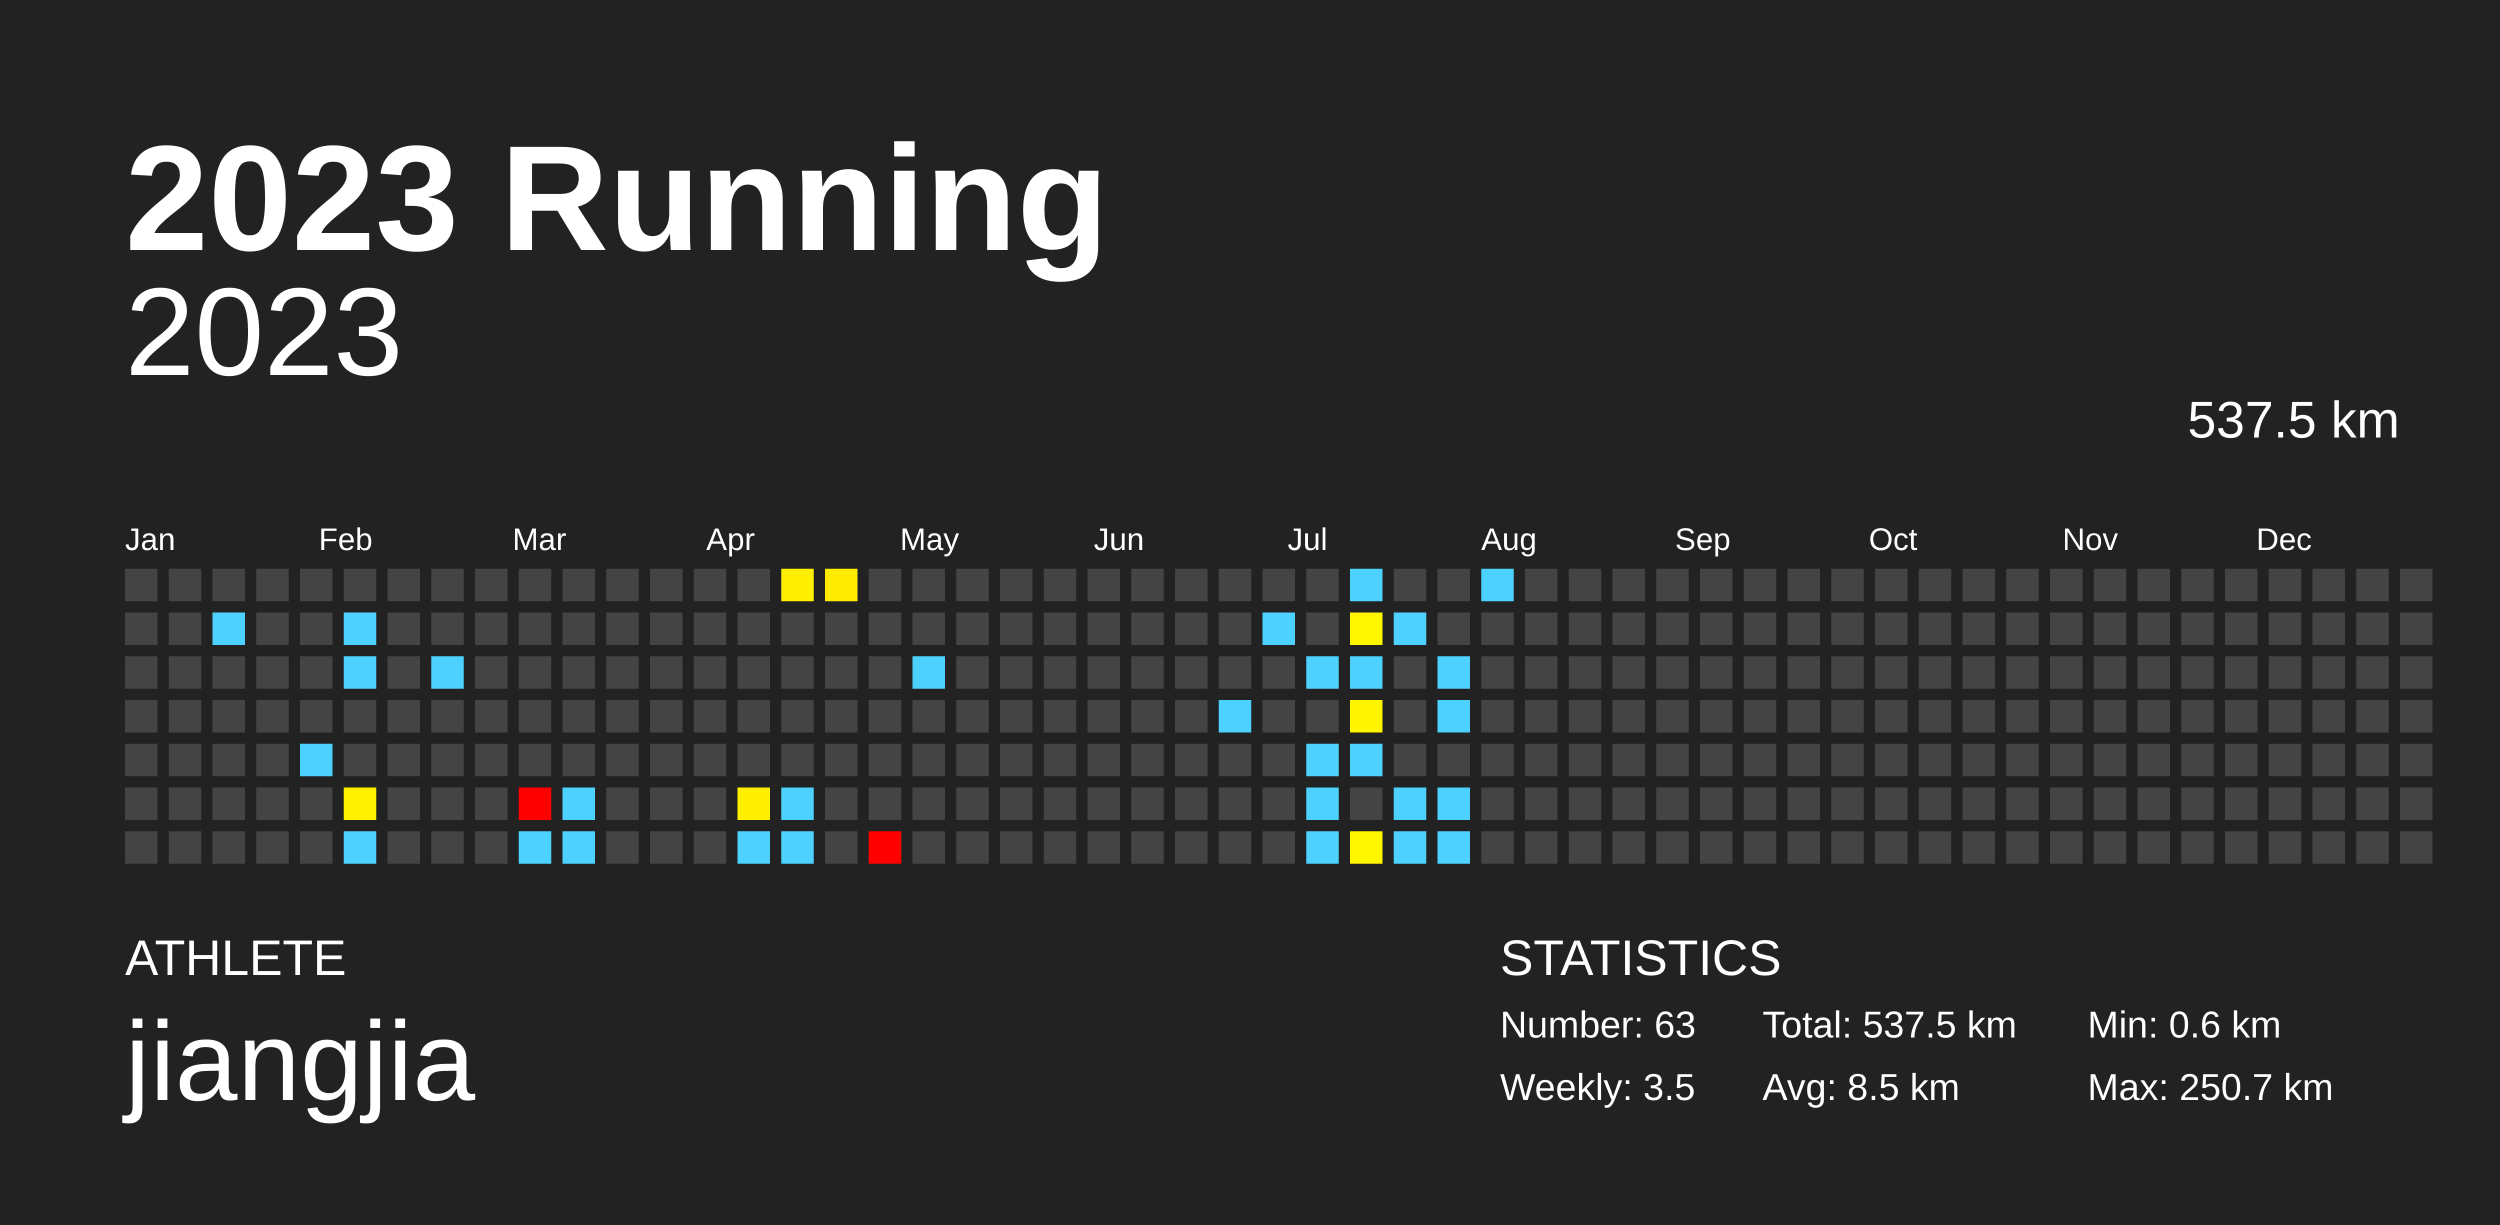
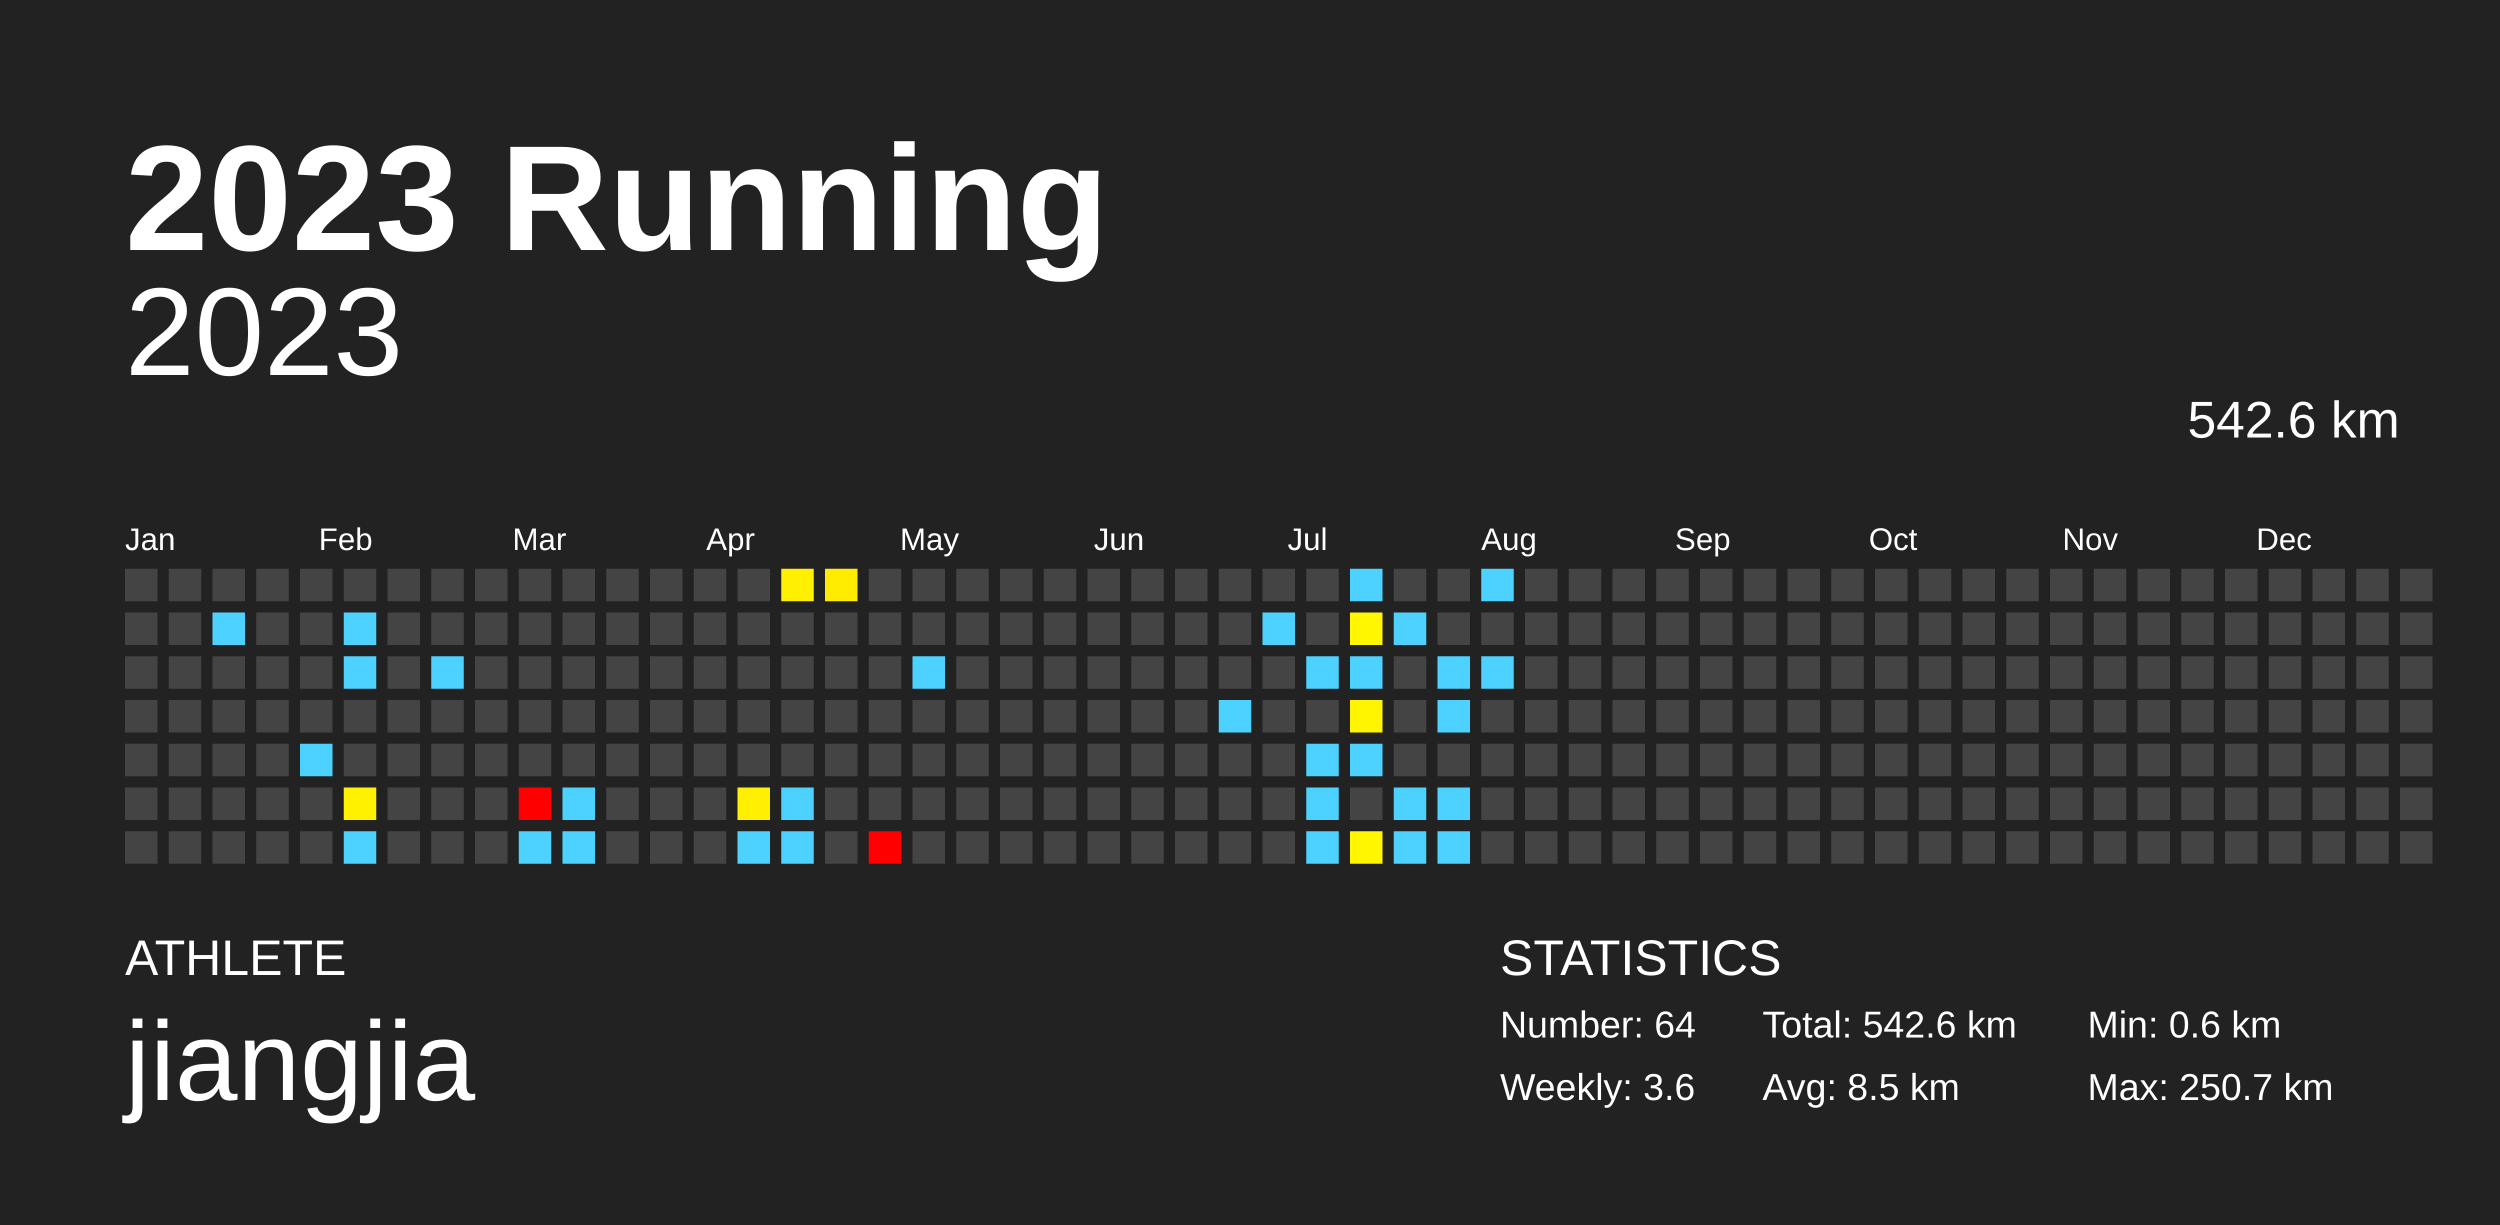
<svg xmlns="http://www.w3.org/2000/svg" baseProfile="full" height="98mm" version="1.1" viewBox="0,0,200,98" width="200mm">
  <defs />
  <rect fill="#222222" height="98" width="200" x="0" y="0" />
  <text fill="#FFFFFF" style="font-size:12px; font-family:Arial; font-weight:bold;" x="10" y="20">2023 Running</text>
  <text fill="#FFFFFF" style="font-size:4px; font-family:Arial" x="10" y="78">ATHLETE</text>
  <text fill="#FFFFFF" style="font-size:9px; font-family:Arial" x="10" y="88">jiangjia</text>
  <text fill="#FFFFFF" style="font-size:4px; font-family:Arial" x="120" y="78">STATISTICS</text>
-   <text fill="#FFFFFF" style="font-size:3px; font-family:Arial" x="120" y="83">Number: 63</text>
-   <text fill="#FFFFFF" style="font-size:3px; font-family:Arial" x="120" y="88">Weekly: 3.5</text>
-   <text fill="#FFFFFF" style="font-size:3px; font-family:Arial" x="141" y="83">Total: 537.5 km</text>
+   <text fill="#FFFFFF" style="font-size:3px; font-family:Arial" x="120" y="83">Number: 64</text>
+   <text fill="#FFFFFF" style="font-size:3px; font-family:Arial" x="120" y="88">Weekly: 3.6</text>
+   <text fill="#FFFFFF" style="font-size:3px; font-family:Arial" x="141" y="83">Total: 542.6 km</text>
  <text fill="#FFFFFF" style="font-size:3px; font-family:Arial" x="141" y="88">Avg: 8.5 km</text>
  <text fill="#FFFFFF" style="font-size:3px; font-family:Arial" x="167" y="83">Min: 0.6 km</text>
  <text fill="#FFFFFF" style="font-size:3px; font-family:Arial" x="167" y="88">Max: 250.7 km</text>
  <text alignment-baseline="hanging" fill="#FFFFFF" style="font-size:10.0px; font-family:Arial;" x="10" y="30">2023</text>
-   <text alignment-baseline="hanging" fill="#FFFFFF" style="font-size:4.125px; font-family:Arial;" x="175" y="35">537.5 km</text>
+   <text alignment-baseline="hanging" fill="#FFFFFF" style="font-size:4.125px; font-family:Arial;" x="175" y="35">542.6 km</text>
  <text fill="#FFFFFF" style="font-size:2.5px; font-family:Arial" x="10.0" y="44">Jan</text>
  <text fill="#FFFFFF" style="font-size:2.5px; font-family:Arial" x="25.5" y="44">Feb</text>
  <text fill="#FFFFFF" style="font-size:2.5px; font-family:Arial" x="41.0" y="44">Mar</text>
  <text fill="#FFFFFF" style="font-size:2.5px; font-family:Arial" x="56.5" y="44">Apr</text>
  <text fill="#FFFFFF" style="font-size:2.5px; font-family:Arial" x="72.0" y="44">May</text>
  <text fill="#FFFFFF" style="font-size:2.5px; font-family:Arial" x="87.5" y="44">Jun</text>
  <text fill="#FFFFFF" style="font-size:2.5px; font-family:Arial" x="103.0" y="44">Jul</text>
  <text fill="#FFFFFF" style="font-size:2.5px; font-family:Arial" x="118.5" y="44">Aug</text>
  <text fill="#FFFFFF" style="font-size:2.5px; font-family:Arial" x="134.0" y="44">Sep</text>
  <text fill="#FFFFFF" style="font-size:2.5px; font-family:Arial" x="149.5" y="44">Oct</text>
  <text fill="#FFFFFF" style="font-size:2.5px; font-family:Arial" x="165.0" y="44">Nov</text>
  <text fill="#FFFFFF" style="font-size:2.5px; font-family:Arial" x="180.5" y="44">Dec</text>
  <rect fill="#444444" height="2.6" width="2.6" x="10.0" y="45.5" />
  <rect fill="#444444" height="2.6" width="2.6" x="10.0" y="49.0" />
  <rect fill="#444444" height="2.6" width="2.6" x="10.0" y="52.5" />
  <rect fill="#444444" height="2.6" width="2.6" x="10.0" y="56.0" />
  <rect fill="#444444" height="2.6" width="2.6" x="10.0" y="59.5" />
  <rect fill="#444444" height="2.6" width="2.6" x="10.0" y="63.0" />
  <rect fill="#444444" height="2.6" width="2.6" x="10.0" y="66.5" />
  <rect fill="#444444" height="2.6" width="2.6" x="13.5" y="45.5" />
  <rect fill="#444444" height="2.6" width="2.6" x="13.5" y="49.0" />
  <rect fill="#444444" height="2.6" width="2.6" x="13.5" y="52.5" />
  <rect fill="#444444" height="2.6" width="2.6" x="13.5" y="56.0" />
  <rect fill="#444444" height="2.6" width="2.6" x="13.5" y="59.5" />
  <rect fill="#444444" height="2.6" width="2.6" x="13.5" y="63.0" />
  <rect fill="#444444" height="2.6" width="2.6" x="13.5" y="66.5" />
  <rect fill="#444444" height="2.6" width="2.6" x="17.0" y="45.5" />
  <rect fill="#4dd2ff" height="2.6" width="2.6" x="17.0" y="49.0" />
  <rect fill="#444444" height="2.6" width="2.6" x="17.0" y="52.5" />
  <rect fill="#444444" height="2.6" width="2.6" x="17.0" y="56.0" />
  <rect fill="#444444" height="2.6" width="2.6" x="17.0" y="59.5" />
  <rect fill="#444444" height="2.6" width="2.6" x="17.0" y="63.0" />
  <rect fill="#444444" height="2.6" width="2.6" x="17.0" y="66.5" />
  <rect fill="#444444" height="2.6" width="2.6" x="20.5" y="45.5" />
  <rect fill="#444444" height="2.6" width="2.6" x="20.5" y="49.0" />
  <rect fill="#444444" height="2.6" width="2.6" x="20.5" y="52.5" />
  <rect fill="#444444" height="2.6" width="2.6" x="20.5" y="56.0" />
  <rect fill="#444444" height="2.6" width="2.6" x="20.5" y="59.5" />
  <rect fill="#444444" height="2.6" width="2.6" x="20.5" y="63.0" />
  <rect fill="#444444" height="2.6" width="2.6" x="20.5" y="66.5" />
  <rect fill="#444444" height="2.6" width="2.6" x="24.0" y="45.5" />
  <rect fill="#444444" height="2.6" width="2.6" x="24.0" y="49.0" />
  <rect fill="#444444" height="2.6" width="2.6" x="24.0" y="52.5" />
  <rect fill="#444444" height="2.6" width="2.6" x="24.0" y="56.0" />
  <rect fill="#4dd2ff" height="2.6" width="2.6" x="24.0" y="59.5" />
  <rect fill="#444444" height="2.6" width="2.6" x="24.0" y="63.0" />
  <rect fill="#444444" height="2.6" width="2.6" x="24.0" y="66.5" />
  <rect fill="#444444" height="2.6" width="2.6" x="27.5" y="45.5" />
  <rect fill="#4dd2ff" height="2.6" width="2.6" x="27.5" y="49.0" />
  <rect fill="#4dd2ff" height="2.6" width="2.6" x="27.5" y="52.5" />
  <rect fill="#444444" height="2.6" width="2.6" x="27.5" y="56.0" />
  <rect fill="#444444" height="2.6" width="2.6" x="27.5" y="59.5" />
  <rect fill="#fff100" height="2.6" width="2.6" x="27.5" y="63.0" />
  <rect fill="#4dd2ff" height="2.6" width="2.6" x="27.5" y="66.5" />
  <rect fill="#444444" height="2.6" width="2.6" x="31.0" y="45.5" />
  <rect fill="#444444" height="2.6" width="2.6" x="31.0" y="49.0" />
  <rect fill="#444444" height="2.6" width="2.6" x="31.0" y="52.5" />
  <rect fill="#444444" height="2.6" width="2.6" x="31.0" y="56.0" />
  <rect fill="#444444" height="2.6" width="2.6" x="31.0" y="59.5" />
  <rect fill="#444444" height="2.6" width="2.6" x="31.0" y="63.0" />
  <rect fill="#444444" height="2.6" width="2.6" x="31.0" y="66.5" />
  <rect fill="#444444" height="2.6" width="2.6" x="34.5" y="45.5" />
  <rect fill="#444444" height="2.6" width="2.6" x="34.5" y="49.0" />
  <rect fill="#4dd2ff" height="2.6" width="2.6" x="34.5" y="52.5" />
  <rect fill="#444444" height="2.6" width="2.6" x="34.5" y="56.0" />
  <rect fill="#444444" height="2.6" width="2.6" x="34.5" y="59.5" />
  <rect fill="#444444" height="2.6" width="2.6" x="34.5" y="63.0" />
  <rect fill="#444444" height="2.6" width="2.6" x="34.5" y="66.5" />
  <rect fill="#444444" height="2.6" width="2.6" x="38.0" y="45.5" />
  <rect fill="#444444" height="2.6" width="2.6" x="38.0" y="49.0" />
  <rect fill="#444444" height="2.6" width="2.6" x="38.0" y="52.5" />
  <rect fill="#444444" height="2.6" width="2.6" x="38.0" y="56.0" />
  <rect fill="#444444" height="2.6" width="2.6" x="38.0" y="59.5" />
  <rect fill="#444444" height="2.6" width="2.6" x="38.0" y="63.0" />
  <rect fill="#444444" height="2.6" width="2.6" x="38.0" y="66.5" />
  <rect fill="#444444" height="2.6" width="2.6" x="41.5" y="45.5" />
  <rect fill="#444444" height="2.6" width="2.6" x="41.5" y="49.0" />
  <rect fill="#444444" height="2.6" width="2.6" x="41.5" y="52.5" />
  <rect fill="#444444" height="2.6" width="2.6" x="41.5" y="56.0" />
  <rect fill="#444444" height="2.6" width="2.6" x="41.5" y="59.5" />
  <rect fill="red" height="2.6" width="2.6" x="41.5" y="63.0" />
  <rect fill="#4dd2ff" height="2.6" width="2.6" x="41.5" y="66.5" />
  <rect fill="#444444" height="2.6" width="2.6" x="45.0" y="45.5" />
  <rect fill="#444444" height="2.6" width="2.6" x="45.0" y="49.0" />
  <rect fill="#444444" height="2.6" width="2.6" x="45.0" y="52.5" />
  <rect fill="#444444" height="2.6" width="2.6" x="45.0" y="56.0" />
  <rect fill="#444444" height="2.6" width="2.6" x="45.0" y="59.5" />
  <rect fill="#4dd2ff" height="2.6" width="2.6" x="45.0" y="63.0" />
  <rect fill="#4dd2ff" height="2.6" width="2.6" x="45.0" y="66.5" />
  <rect fill="#444444" height="2.6" width="2.6" x="48.5" y="45.5" />
  <rect fill="#444444" height="2.6" width="2.6" x="48.5" y="49.0" />
  <rect fill="#444444" height="2.6" width="2.6" x="48.5" y="52.5" />
  <rect fill="#444444" height="2.6" width="2.6" x="48.5" y="56.0" />
  <rect fill="#444444" height="2.6" width="2.6" x="48.5" y="59.5" />
  <rect fill="#444444" height="2.6" width="2.6" x="48.5" y="63.0" />
  <rect fill="#444444" height="2.6" width="2.6" x="48.5" y="66.5" />
  <rect fill="#444444" height="2.6" width="2.6" x="52.0" y="45.5" />
  <rect fill="#444444" height="2.6" width="2.6" x="52.0" y="49.0" />
  <rect fill="#444444" height="2.6" width="2.6" x="52.0" y="52.5" />
  <rect fill="#444444" height="2.6" width="2.6" x="52.0" y="56.0" />
  <rect fill="#444444" height="2.6" width="2.6" x="52.0" y="59.5" />
  <rect fill="#444444" height="2.6" width="2.6" x="52.0" y="63.0" />
  <rect fill="#444444" height="2.6" width="2.6" x="52.0" y="66.5" />
  <rect fill="#444444" height="2.6" width="2.6" x="55.5" y="45.5" />
  <rect fill="#444444" height="2.6" width="2.6" x="55.5" y="49.0" />
  <rect fill="#444444" height="2.6" width="2.6" x="55.5" y="52.5" />
  <rect fill="#444444" height="2.6" width="2.6" x="55.5" y="56.0" />
  <rect fill="#444444" height="2.6" width="2.6" x="55.5" y="59.5" />
  <rect fill="#444444" height="2.6" width="2.6" x="55.5" y="63.0" />
  <rect fill="#444444" height="2.6" width="2.6" x="55.5" y="66.5" />
  <rect fill="#444444" height="2.6" width="2.6" x="59.0" y="45.5" />
  <rect fill="#444444" height="2.6" width="2.6" x="59.0" y="49.0" />
  <rect fill="#444444" height="2.6" width="2.6" x="59.0" y="52.5" />
  <rect fill="#444444" height="2.6" width="2.6" x="59.0" y="56.0" />
  <rect fill="#444444" height="2.6" width="2.6" x="59.0" y="59.5" />
  <rect fill="#ffef00" height="2.6" width="2.6" x="59.0" y="63.0" />
  <rect fill="#4dd2ff" height="2.6" width="2.6" x="59.0" y="66.5" />
  <rect fill="#ffef00" height="2.6" width="2.6" x="62.5" y="45.5" />
  <rect fill="#444444" height="2.6" width="2.6" x="62.5" y="49.0" />
  <rect fill="#444444" height="2.6" width="2.6" x="62.5" y="52.5" />
  <rect fill="#444444" height="2.6" width="2.6" x="62.5" y="56.0" />
  <rect fill="#444444" height="2.6" width="2.6" x="62.5" y="59.5" />
  <rect fill="#4dd2ff" height="2.6" width="2.6" x="62.5" y="63.0" />
  <rect fill="#4dd2ff" height="2.6" width="2.6" x="62.5" y="66.5" />
  <rect fill="#ffec00" height="2.6" width="2.6" x="66.0" y="45.5" />
  <rect fill="#444444" height="2.6" width="2.6" x="66.0" y="49.0" />
  <rect fill="#444444" height="2.6" width="2.6" x="66.0" y="52.5" />
  <rect fill="#444444" height="2.6" width="2.6" x="66.0" y="56.0" />
  <rect fill="#444444" height="2.6" width="2.6" x="66.0" y="59.5" />
  <rect fill="#444444" height="2.6" width="2.6" x="66.0" y="63.0" />
  <rect fill="#444444" height="2.6" width="2.6" x="66.0" y="66.5" />
  <rect fill="#444444" height="2.6" width="2.6" x="69.5" y="45.5" />
  <rect fill="#444444" height="2.6" width="2.6" x="69.5" y="49.0" />
  <rect fill="#444444" height="2.6" width="2.6" x="69.5" y="52.5" />
  <rect fill="#444444" height="2.6" width="2.6" x="69.5" y="56.0" />
  <rect fill="#444444" height="2.6" width="2.6" x="69.5" y="59.5" />
  <rect fill="#444444" height="2.6" width="2.6" x="69.5" y="63.0" />
  <rect fill="red" height="2.6" width="2.6" x="69.5" y="66.5" />
  <rect fill="#444444" height="2.6" width="2.6" x="73.0" y="45.5" />
  <rect fill="#444444" height="2.6" width="2.6" x="73.0" y="49.0" />
  <rect fill="#4dd2ff" height="2.6" width="2.6" x="73.0" y="52.5" />
  <rect fill="#444444" height="2.6" width="2.6" x="73.0" y="56.0" />
  <rect fill="#444444" height="2.6" width="2.6" x="73.0" y="59.5" />
  <rect fill="#444444" height="2.6" width="2.6" x="73.0" y="63.0" />
  <rect fill="#444444" height="2.6" width="2.6" x="73.0" y="66.5" />
  <rect fill="#444444" height="2.6" width="2.6" x="76.5" y="45.5" />
  <rect fill="#444444" height="2.6" width="2.6" x="76.5" y="49.0" />
  <rect fill="#444444" height="2.6" width="2.6" x="76.5" y="52.5" />
  <rect fill="#444444" height="2.6" width="2.6" x="76.5" y="56.0" />
  <rect fill="#444444" height="2.6" width="2.6" x="76.5" y="59.5" />
  <rect fill="#444444" height="2.6" width="2.6" x="76.5" y="63.0" />
  <rect fill="#444444" height="2.6" width="2.6" x="76.5" y="66.5" />
  <rect fill="#444444" height="2.6" width="2.6" x="80.0" y="45.5" />
  <rect fill="#444444" height="2.6" width="2.6" x="80.0" y="49.0" />
  <rect fill="#444444" height="2.6" width="2.6" x="80.0" y="52.5" />
  <rect fill="#444444" height="2.6" width="2.6" x="80.0" y="56.0" />
  <rect fill="#444444" height="2.6" width="2.6" x="80.0" y="59.5" />
  <rect fill="#444444" height="2.6" width="2.6" x="80.0" y="63.0" />
  <rect fill="#444444" height="2.6" width="2.6" x="80.0" y="66.5" />
  <rect fill="#444444" height="2.6" width="2.6" x="83.5" y="45.5" />
  <rect fill="#444444" height="2.6" width="2.6" x="83.5" y="49.0" />
  <rect fill="#444444" height="2.6" width="2.6" x="83.5" y="52.5" />
  <rect fill="#444444" height="2.6" width="2.6" x="83.5" y="56.0" />
  <rect fill="#444444" height="2.6" width="2.6" x="83.5" y="59.5" />
  <rect fill="#444444" height="2.6" width="2.6" x="83.5" y="63.0" />
  <rect fill="#444444" height="2.6" width="2.6" x="83.5" y="66.5" />
  <rect fill="#444444" height="2.6" width="2.6" x="87.0" y="45.5" />
  <rect fill="#444444" height="2.6" width="2.6" x="87.0" y="49.0" />
  <rect fill="#444444" height="2.6" width="2.6" x="87.0" y="52.5" />
  <rect fill="#444444" height="2.6" width="2.6" x="87.0" y="56.0" />
  <rect fill="#444444" height="2.6" width="2.6" x="87.0" y="59.5" />
  <rect fill="#444444" height="2.6" width="2.6" x="87.0" y="63.0" />
  <rect fill="#444444" height="2.6" width="2.6" x="87.0" y="66.5" />
  <rect fill="#444444" height="2.6" width="2.6" x="90.5" y="45.5" />
  <rect fill="#444444" height="2.6" width="2.6" x="90.5" y="49.0" />
  <rect fill="#444444" height="2.6" width="2.6" x="90.5" y="52.5" />
  <rect fill="#444444" height="2.6" width="2.6" x="90.5" y="56.0" />
  <rect fill="#444444" height="2.6" width="2.6" x="90.5" y="59.5" />
  <rect fill="#444444" height="2.6" width="2.6" x="90.5" y="63.0" />
  <rect fill="#444444" height="2.6" width="2.6" x="90.5" y="66.5" />
  <rect fill="#444444" height="2.6" width="2.6" x="94.0" y="45.5" />
  <rect fill="#444444" height="2.6" width="2.6" x="94.0" y="49.0" />
  <rect fill="#444444" height="2.6" width="2.6" x="94.0" y="52.5" />
  <rect fill="#444444" height="2.6" width="2.6" x="94.0" y="56.0" />
  <rect fill="#444444" height="2.6" width="2.6" x="94.0" y="59.5" />
  <rect fill="#444444" height="2.6" width="2.6" x="94.0" y="63.0" />
  <rect fill="#444444" height="2.6" width="2.6" x="94.0" y="66.5" />
  <rect fill="#444444" height="2.6" width="2.6" x="97.5" y="45.5" />
  <rect fill="#444444" height="2.6" width="2.6" x="97.5" y="49.0" />
  <rect fill="#444444" height="2.6" width="2.6" x="97.5" y="52.5" />
  <rect fill="#4dd2ff" height="2.6" width="2.6" x="97.5" y="56.0" />
  <rect fill="#444444" height="2.6" width="2.6" x="97.5" y="59.5" />
  <rect fill="#444444" height="2.6" width="2.6" x="97.5" y="63.0" />
  <rect fill="#444444" height="2.6" width="2.6" x="97.5" y="66.5" />
  <rect fill="#444444" height="2.6" width="2.6" x="101.0" y="45.5" />
  <rect fill="#4dd2ff" height="2.6" width="2.6" x="101.0" y="49.0" />
  <rect fill="#444444" height="2.6" width="2.6" x="101.0" y="52.5" />
  <rect fill="#444444" height="2.6" width="2.6" x="101.0" y="56.0" />
  <rect fill="#444444" height="2.6" width="2.6" x="101.0" y="59.5" />
  <rect fill="#444444" height="2.6" width="2.6" x="101.0" y="63.0" />
  <rect fill="#444444" height="2.6" width="2.6" x="101.0" y="66.5" />
  <rect fill="#444444" height="2.6" width="2.6" x="104.5" y="45.5" />
  <rect fill="#444444" height="2.6" width="2.6" x="104.5" y="49.0" />
  <rect fill="#4dd2ff" height="2.6" width="2.6" x="104.5" y="52.5" />
  <rect fill="#444444" height="2.6" width="2.6" x="104.5" y="56.0" />
  <rect fill="#4dd2ff" height="2.6" width="2.6" x="104.5" y="59.5" />
  <rect fill="#4dd2ff" height="2.6" width="2.6" x="104.5" y="63.0" />
  <rect fill="#4dd2ff" height="2.6" width="2.6" x="104.5" y="66.5" />
  <rect fill="#4dd2ff" height="2.6" width="2.6" x="108.0" y="45.5" />
  <rect fill="#fff600" height="2.6" width="2.6" x="108.0" y="49.0" />
  <rect fill="#4dd2ff" height="2.6" width="2.6" x="108.0" y="52.5" />
  <rect fill="#fff500" height="2.6" width="2.6" x="108.0" y="56.0" />
  <rect fill="#4dd2ff" height="2.6" width="2.6" x="108.0" y="59.5" />
  <rect fill="#444444" height="2.6" width="2.6" x="108.0" y="63.0" />
  <rect fill="#fff600" height="2.6" width="2.6" x="108.0" y="66.5" />
  <rect fill="#444444" height="2.6" width="2.6" x="111.5" y="45.5" />
  <rect fill="#4dd2ff" height="2.6" width="2.6" x="111.5" y="49.0" />
  <rect fill="#444444" height="2.6" width="2.6" x="111.5" y="52.5" />
  <rect fill="#444444" height="2.6" width="2.6" x="111.5" y="56.0" />
  <rect fill="#444444" height="2.6" width="2.6" x="111.5" y="59.5" />
  <rect fill="#4dd2ff" height="2.6" width="2.6" x="111.5" y="63.0" />
  <rect fill="#4dd2ff" height="2.6" width="2.6" x="111.5" y="66.5" />
  <rect fill="#444444" height="2.6" width="2.6" x="115.0" y="45.5" />
  <rect fill="#444444" height="2.6" width="2.6" x="115.0" y="49.0" />
  <rect fill="#4dd2ff" height="2.6" width="2.6" x="115.0" y="52.5" />
  <rect fill="#4dd2ff" height="2.6" width="2.6" x="115.0" y="56.0" />
  <rect fill="#444444" height="2.6" width="2.6" x="115.0" y="59.5" />
  <rect fill="#4dd2ff" height="2.6" width="2.6" x="115.0" y="63.0" />
  <rect fill="#4dd2ff" height="2.6" width="2.6" x="115.0" y="66.5" />
  <rect fill="#4dd2ff" height="2.6" width="2.6" x="118.5" y="45.5" />
  <rect fill="#444444" height="2.6" width="2.6" x="118.5" y="49.0" />
-   <rect fill="#444444" height="2.6" width="2.6" x="118.5" y="52.5" />
+   <rect fill="#4dd2ff" height="2.6" width="2.6" x="118.5" y="52.5" />
  <rect fill="#444444" height="2.6" width="2.6" x="118.5" y="56.0" />
  <rect fill="#444444" height="2.6" width="2.6" x="118.5" y="59.5" />
  <rect fill="#444444" height="2.6" width="2.6" x="118.5" y="63.0" />
  <rect fill="#444444" height="2.6" width="2.6" x="118.5" y="66.5" />
  <rect fill="#444444" height="2.6" width="2.6" x="122.0" y="45.5" />
  <rect fill="#444444" height="2.6" width="2.6" x="122.0" y="49.0" />
  <rect fill="#444444" height="2.6" width="2.6" x="122.0" y="52.5" />
  <rect fill="#444444" height="2.6" width="2.6" x="122.0" y="56.0" />
  <rect fill="#444444" height="2.6" width="2.6" x="122.0" y="59.5" />
  <rect fill="#444444" height="2.6" width="2.6" x="122.0" y="63.0" />
  <rect fill="#444444" height="2.6" width="2.6" x="122.0" y="66.5" />
  <rect fill="#444444" height="2.6" width="2.6" x="125.5" y="45.5" />
  <rect fill="#444444" height="2.6" width="2.6" x="125.5" y="49.0" />
  <rect fill="#444444" height="2.6" width="2.6" x="125.5" y="52.5" />
  <rect fill="#444444" height="2.6" width="2.6" x="125.5" y="56.0" />
  <rect fill="#444444" height="2.6" width="2.6" x="125.5" y="59.5" />
  <rect fill="#444444" height="2.6" width="2.6" x="125.5" y="63.0" />
  <rect fill="#444444" height="2.6" width="2.6" x="125.5" y="66.5" />
  <rect fill="#444444" height="2.6" width="2.6" x="129.0" y="45.5" />
  <rect fill="#444444" height="2.6" width="2.6" x="129.0" y="49.0" />
  <rect fill="#444444" height="2.6" width="2.6" x="129.0" y="52.5" />
  <rect fill="#444444" height="2.6" width="2.6" x="129.0" y="56.0" />
  <rect fill="#444444" height="2.6" width="2.6" x="129.0" y="59.5" />
  <rect fill="#444444" height="2.6" width="2.6" x="129.0" y="63.0" />
  <rect fill="#444444" height="2.6" width="2.6" x="129.0" y="66.5" />
  <rect fill="#444444" height="2.6" width="2.6" x="132.5" y="45.5" />
  <rect fill="#444444" height="2.6" width="2.6" x="132.5" y="49.0" />
  <rect fill="#444444" height="2.6" width="2.6" x="132.5" y="52.5" />
  <rect fill="#444444" height="2.6" width="2.6" x="132.5" y="56.0" />
  <rect fill="#444444" height="2.6" width="2.6" x="132.5" y="59.5" />
  <rect fill="#444444" height="2.6" width="2.6" x="132.5" y="63.0" />
  <rect fill="#444444" height="2.6" width="2.6" x="132.5" y="66.5" />
  <rect fill="#444444" height="2.6" width="2.6" x="136.0" y="45.5" />
  <rect fill="#444444" height="2.6" width="2.6" x="136.0" y="49.0" />
  <rect fill="#444444" height="2.6" width="2.6" x="136.0" y="52.5" />
  <rect fill="#444444" height="2.6" width="2.6" x="136.0" y="56.0" />
  <rect fill="#444444" height="2.6" width="2.6" x="136.0" y="59.5" />
  <rect fill="#444444" height="2.6" width="2.6" x="136.0" y="63.0" />
  <rect fill="#444444" height="2.6" width="2.6" x="136.0" y="66.5" />
  <rect fill="#444444" height="2.6" width="2.6" x="139.5" y="45.5" />
  <rect fill="#444444" height="2.6" width="2.6" x="139.5" y="49.0" />
  <rect fill="#444444" height="2.6" width="2.6" x="139.5" y="52.5" />
  <rect fill="#444444" height="2.6" width="2.6" x="139.5" y="56.0" />
  <rect fill="#444444" height="2.6" width="2.6" x="139.5" y="59.5" />
  <rect fill="#444444" height="2.6" width="2.6" x="139.5" y="63.0" />
  <rect fill="#444444" height="2.6" width="2.6" x="139.5" y="66.5" />
  <rect fill="#444444" height="2.6" width="2.6" x="143.0" y="45.5" />
  <rect fill="#444444" height="2.6" width="2.6" x="143.0" y="49.0" />
  <rect fill="#444444" height="2.6" width="2.6" x="143.0" y="52.5" />
  <rect fill="#444444" height="2.6" width="2.6" x="143.0" y="56.0" />
  <rect fill="#444444" height="2.6" width="2.6" x="143.0" y="59.5" />
  <rect fill="#444444" height="2.6" width="2.6" x="143.0" y="63.0" />
  <rect fill="#444444" height="2.6" width="2.6" x="143.0" y="66.5" />
  <rect fill="#444444" height="2.6" width="2.6" x="146.5" y="45.5" />
  <rect fill="#444444" height="2.6" width="2.6" x="146.5" y="49.0" />
  <rect fill="#444444" height="2.6" width="2.6" x="146.5" y="52.5" />
  <rect fill="#444444" height="2.6" width="2.6" x="146.5" y="56.0" />
  <rect fill="#444444" height="2.6" width="2.6" x="146.5" y="59.5" />
  <rect fill="#444444" height="2.6" width="2.6" x="146.5" y="63.0" />
  <rect fill="#444444" height="2.6" width="2.6" x="146.5" y="66.5" />
  <rect fill="#444444" height="2.6" width="2.6" x="150.0" y="45.5" />
  <rect fill="#444444" height="2.6" width="2.6" x="150.0" y="49.0" />
  <rect fill="#444444" height="2.6" width="2.6" x="150.0" y="52.5" />
  <rect fill="#444444" height="2.6" width="2.6" x="150.0" y="56.0" />
  <rect fill="#444444" height="2.6" width="2.6" x="150.0" y="59.5" />
  <rect fill="#444444" height="2.6" width="2.6" x="150.0" y="63.0" />
  <rect fill="#444444" height="2.6" width="2.6" x="150.0" y="66.5" />
  <rect fill="#444444" height="2.6" width="2.6" x="153.5" y="45.5" />
  <rect fill="#444444" height="2.6" width="2.6" x="153.5" y="49.0" />
  <rect fill="#444444" height="2.6" width="2.6" x="153.5" y="52.5" />
  <rect fill="#444444" height="2.6" width="2.6" x="153.5" y="56.0" />
  <rect fill="#444444" height="2.6" width="2.6" x="153.5" y="59.5" />
  <rect fill="#444444" height="2.6" width="2.6" x="153.5" y="63.0" />
  <rect fill="#444444" height="2.6" width="2.6" x="153.5" y="66.5" />
  <rect fill="#444444" height="2.6" width="2.6" x="157.0" y="45.5" />
  <rect fill="#444444" height="2.6" width="2.6" x="157.0" y="49.0" />
  <rect fill="#444444" height="2.6" width="2.6" x="157.0" y="52.5" />
  <rect fill="#444444" height="2.6" width="2.6" x="157.0" y="56.0" />
  <rect fill="#444444" height="2.6" width="2.6" x="157.0" y="59.5" />
  <rect fill="#444444" height="2.6" width="2.6" x="157.0" y="63.0" />
  <rect fill="#444444" height="2.6" width="2.6" x="157.0" y="66.5" />
  <rect fill="#444444" height="2.6" width="2.6" x="160.5" y="45.5" />
  <rect fill="#444444" height="2.6" width="2.6" x="160.5" y="49.0" />
  <rect fill="#444444" height="2.6" width="2.6" x="160.5" y="52.5" />
  <rect fill="#444444" height="2.6" width="2.6" x="160.5" y="56.0" />
  <rect fill="#444444" height="2.6" width="2.6" x="160.5" y="59.5" />
  <rect fill="#444444" height="2.6" width="2.6" x="160.5" y="63.0" />
  <rect fill="#444444" height="2.6" width="2.6" x="160.5" y="66.5" />
  <rect fill="#444444" height="2.6" width="2.6" x="164.0" y="45.5" />
  <rect fill="#444444" height="2.6" width="2.6" x="164.0" y="49.0" />
  <rect fill="#444444" height="2.6" width="2.6" x="164.0" y="52.5" />
  <rect fill="#444444" height="2.6" width="2.6" x="164.0" y="56.0" />
  <rect fill="#444444" height="2.6" width="2.6" x="164.0" y="59.5" />
  <rect fill="#444444" height="2.6" width="2.6" x="164.0" y="63.0" />
  <rect fill="#444444" height="2.6" width="2.6" x="164.0" y="66.5" />
  <rect fill="#444444" height="2.6" width="2.6" x="167.5" y="45.5" />
  <rect fill="#444444" height="2.6" width="2.6" x="167.5" y="49.0" />
  <rect fill="#444444" height="2.6" width="2.6" x="167.5" y="52.5" />
  <rect fill="#444444" height="2.6" width="2.6" x="167.5" y="56.0" />
  <rect fill="#444444" height="2.6" width="2.6" x="167.5" y="59.5" />
  <rect fill="#444444" height="2.6" width="2.6" x="167.5" y="63.0" />
  <rect fill="#444444" height="2.6" width="2.6" x="167.5" y="66.5" />
  <rect fill="#444444" height="2.6" width="2.6" x="171.0" y="45.5" />
  <rect fill="#444444" height="2.6" width="2.6" x="171.0" y="49.0" />
  <rect fill="#444444" height="2.6" width="2.6" x="171.0" y="52.5" />
  <rect fill="#444444" height="2.6" width="2.6" x="171.0" y="56.0" />
  <rect fill="#444444" height="2.6" width="2.6" x="171.0" y="59.5" />
  <rect fill="#444444" height="2.6" width="2.6" x="171.0" y="63.0" />
  <rect fill="#444444" height="2.6" width="2.6" x="171.0" y="66.5" />
  <rect fill="#444444" height="2.6" width="2.6" x="174.5" y="45.5" />
  <rect fill="#444444" height="2.6" width="2.6" x="174.5" y="49.0" />
  <rect fill="#444444" height="2.6" width="2.6" x="174.5" y="52.5" />
  <rect fill="#444444" height="2.6" width="2.6" x="174.5" y="56.0" />
  <rect fill="#444444" height="2.6" width="2.6" x="174.5" y="59.5" />
  <rect fill="#444444" height="2.6" width="2.6" x="174.5" y="63.0" />
  <rect fill="#444444" height="2.6" width="2.6" x="174.5" y="66.5" />
  <rect fill="#444444" height="2.6" width="2.6" x="178.0" y="45.5" />
  <rect fill="#444444" height="2.6" width="2.6" x="178.0" y="49.0" />
  <rect fill="#444444" height="2.6" width="2.6" x="178.0" y="52.5" />
  <rect fill="#444444" height="2.6" width="2.6" x="178.0" y="56.0" />
  <rect fill="#444444" height="2.6" width="2.6" x="178.0" y="59.5" />
  <rect fill="#444444" height="2.6" width="2.6" x="178.0" y="63.0" />
  <rect fill="#444444" height="2.6" width="2.6" x="178.0" y="66.5" />
  <rect fill="#444444" height="2.6" width="2.6" x="181.5" y="45.5" />
  <rect fill="#444444" height="2.6" width="2.6" x="181.5" y="49.0" />
  <rect fill="#444444" height="2.6" width="2.6" x="181.5" y="52.5" />
  <rect fill="#444444" height="2.6" width="2.6" x="181.5" y="56.0" />
  <rect fill="#444444" height="2.6" width="2.6" x="181.5" y="59.5" />
  <rect fill="#444444" height="2.6" width="2.6" x="181.5" y="63.0" />
  <rect fill="#444444" height="2.6" width="2.6" x="181.5" y="66.5" />
  <rect fill="#444444" height="2.6" width="2.6" x="185.0" y="45.5" />
  <rect fill="#444444" height="2.6" width="2.6" x="185.0" y="49.0" />
  <rect fill="#444444" height="2.6" width="2.6" x="185.0" y="52.5" />
  <rect fill="#444444" height="2.6" width="2.6" x="185.0" y="56.0" />
  <rect fill="#444444" height="2.6" width="2.6" x="185.0" y="59.5" />
  <rect fill="#444444" height="2.6" width="2.6" x="185.0" y="63.0" />
  <rect fill="#444444" height="2.6" width="2.6" x="185.0" y="66.5" />
  <rect fill="#444444" height="2.6" width="2.6" x="188.5" y="45.5" />
  <rect fill="#444444" height="2.6" width="2.6" x="188.5" y="49.0" />
  <rect fill="#444444" height="2.6" width="2.6" x="188.5" y="52.5" />
  <rect fill="#444444" height="2.6" width="2.6" x="188.5" y="56.0" />
  <rect fill="#444444" height="2.6" width="2.6" x="188.5" y="59.5" />
  <rect fill="#444444" height="2.6" width="2.6" x="188.5" y="63.0" />
  <rect fill="#444444" height="2.6" width="2.6" x="188.5" y="66.5" />
  <rect fill="#444444" height="2.6" width="2.6" x="192.0" y="45.5" />
  <rect fill="#444444" height="2.6" width="2.6" x="192.0" y="49.0" />
  <rect fill="#444444" height="2.6" width="2.6" x="192.0" y="52.5" />
  <rect fill="#444444" height="2.6" width="2.6" x="192.0" y="56.0" />
  <rect fill="#444444" height="2.6" width="2.6" x="192.0" y="59.5" />
  <rect fill="#444444" height="2.6" width="2.6" x="192.0" y="63.0" />
  <rect fill="#444444" height="2.6" width="2.6" x="192.0" y="66.5" />
</svg>
